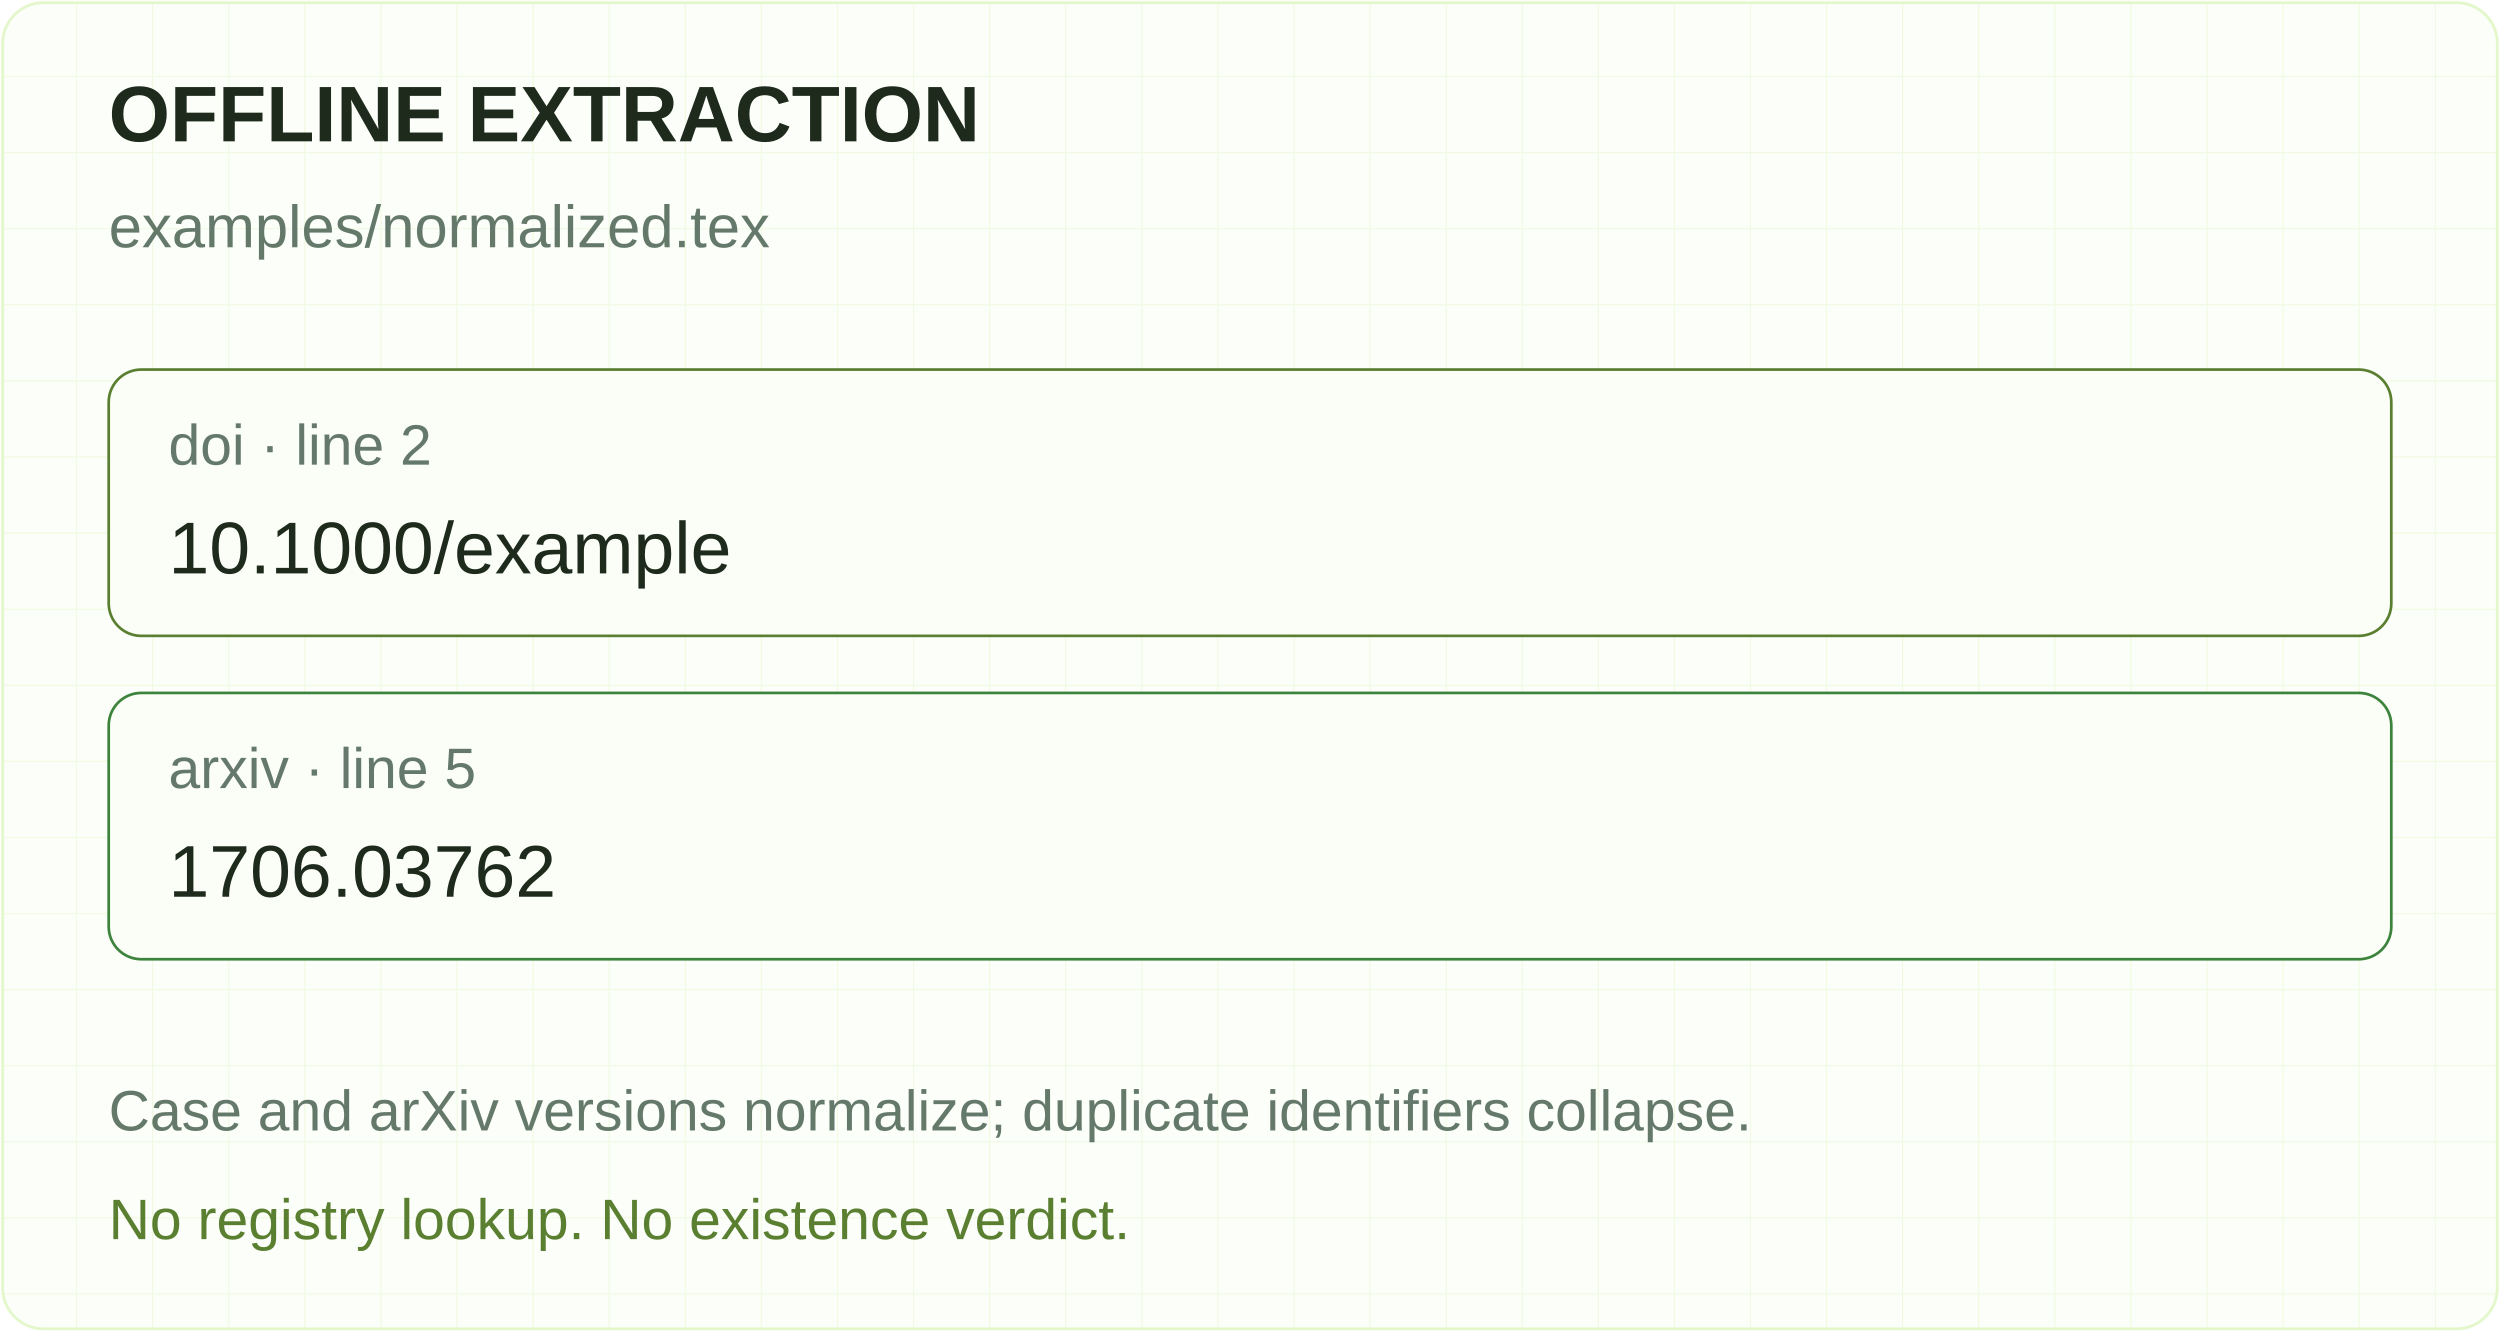
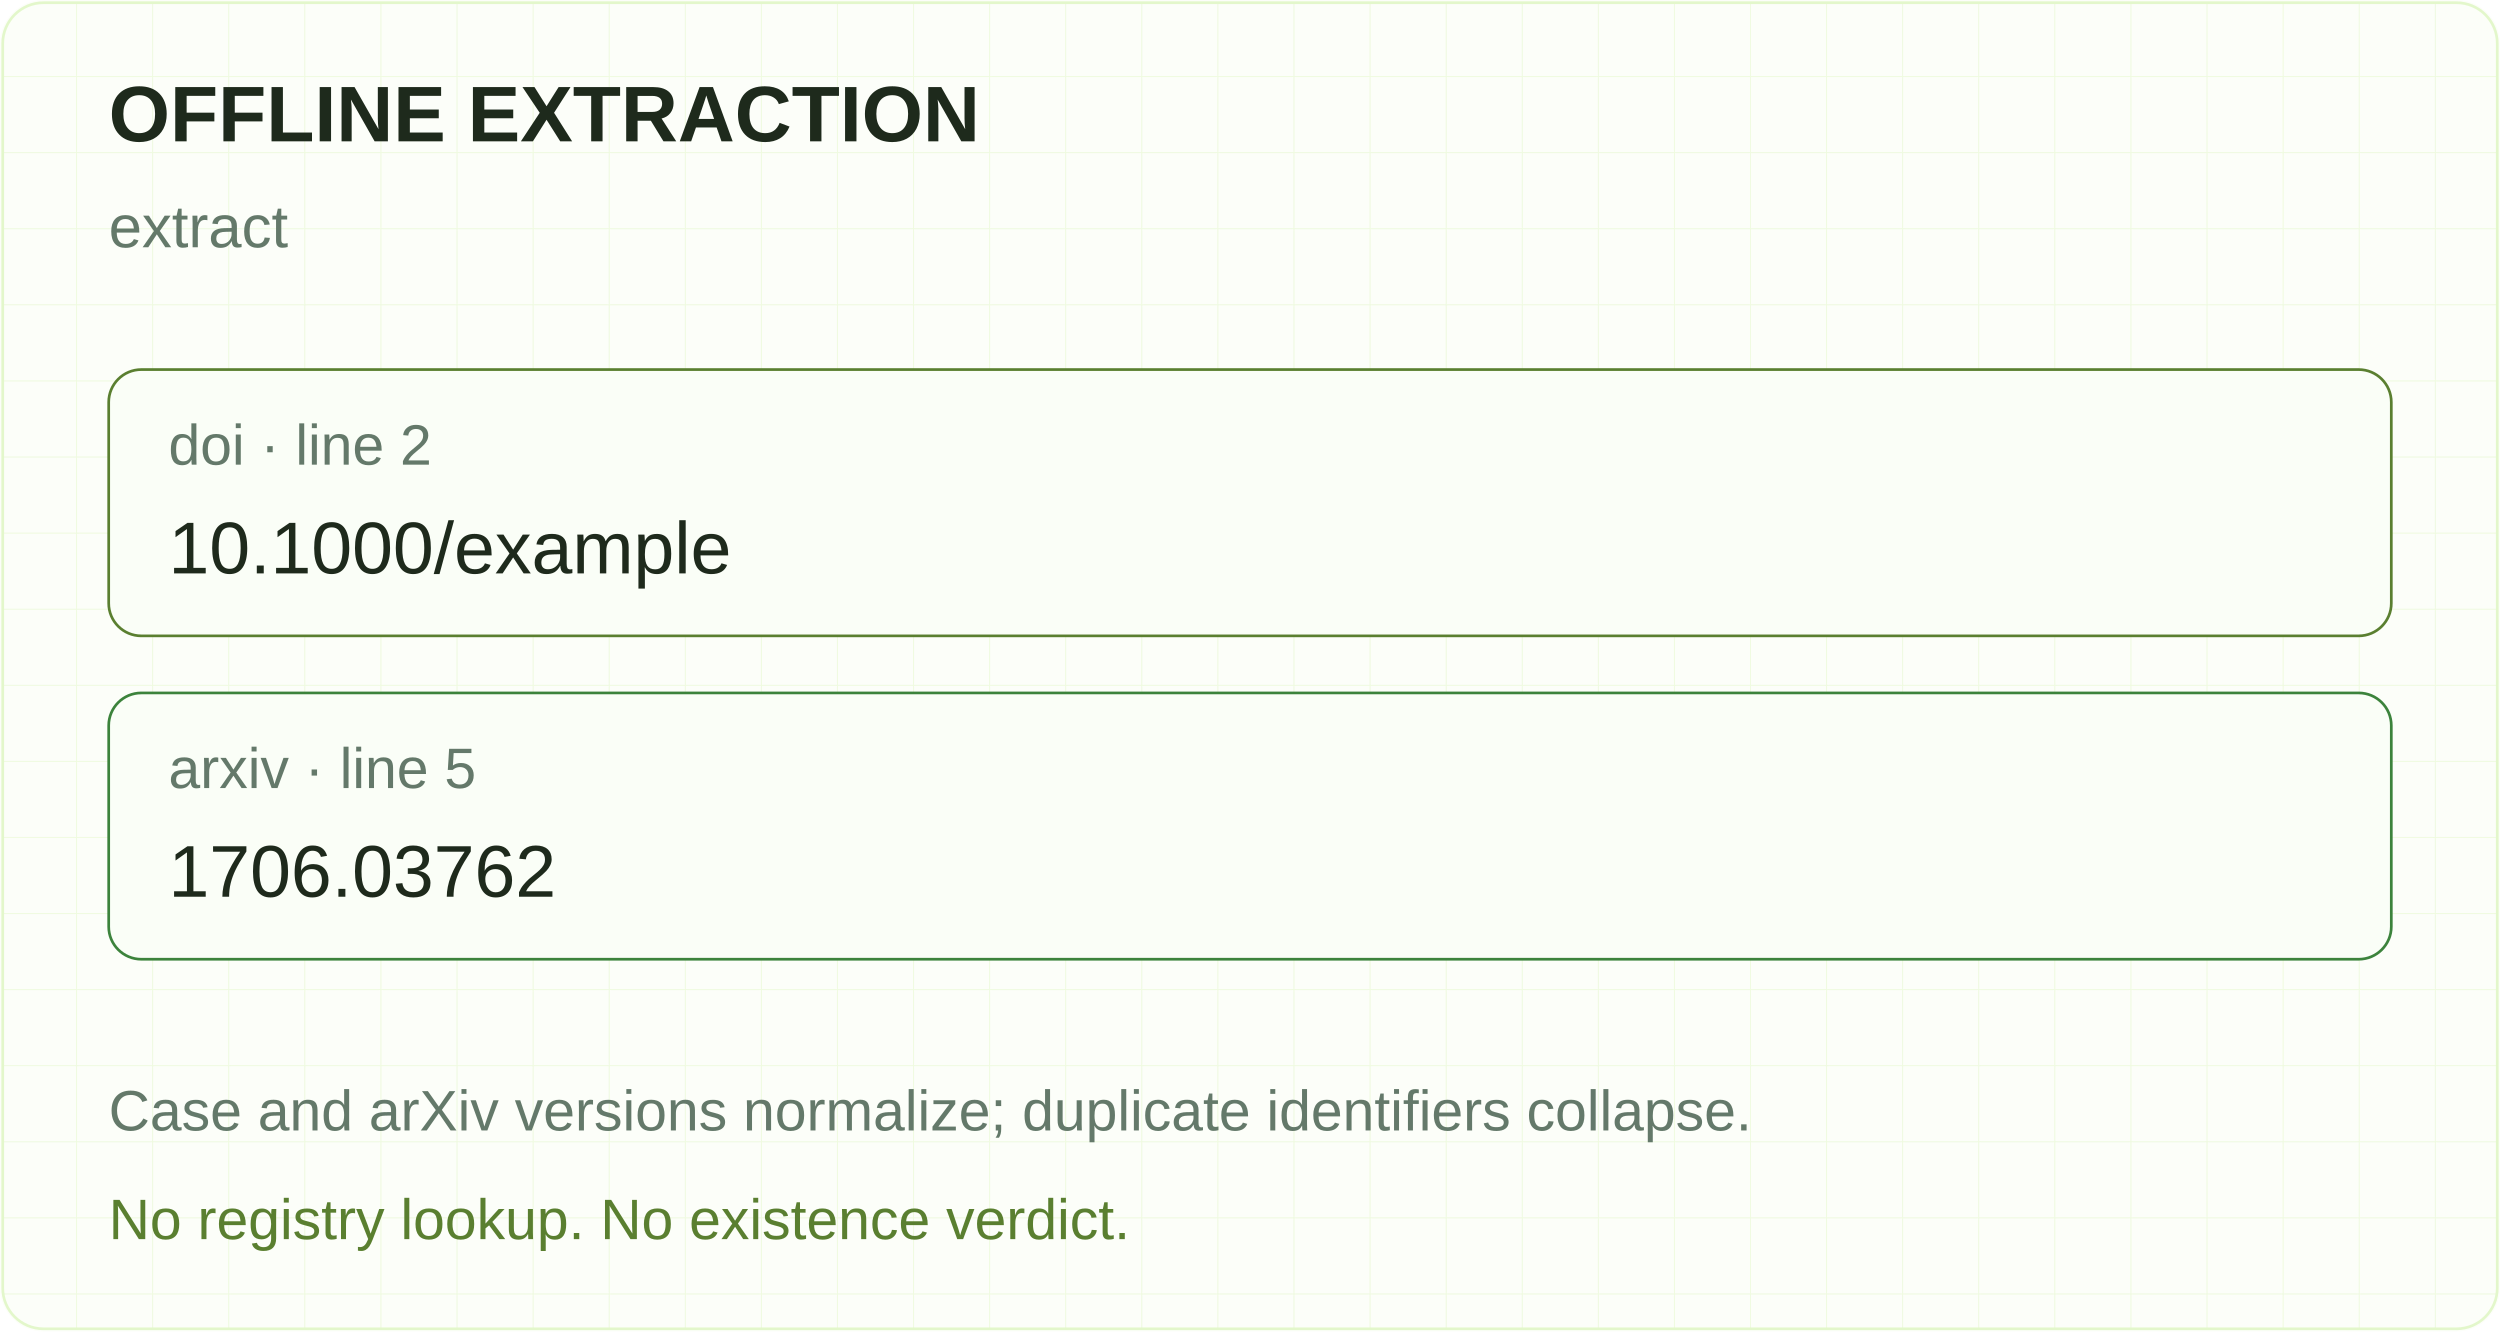
<svg xmlns="http://www.w3.org/2000/svg" viewBox="0 0 920 490" data-palette="a3e656-6ae76a-eef6ac-5ec4b0edb8b3" role="img" aria-labelledby="title desc">
  <defs>
    <radialGradient id="halo">
      <stop stop-color="#5a7f30" stop-opacity=".28" />
      <stop offset="1" stop-color="#fcfef9" stop-opacity="0" />
    </radialGradient>
    <linearGradient id="brand">
      <stop stop-color="#5a7f30" />
      <stop offset=".6" stop-color="#3c833c" />
      <stop offset="1" stop-color="#747754" />
    </linearGradient>
    <pattern id="grid" width="28" height="28" patternUnits="userSpaceOnUse">
      <path d="M28 0H0V28" fill="none" stroke="#e3f7cb" stroke-width=".7" opacity=".55" />
    </pattern>
    <filter id="glow" x="-80%" y="-80%" width="260%" height="260%">
      <feGaussianBlur stdDeviation="5" />
    </filter>
  </defs>
  <style>text{font-family:-apple-system,BlinkMacSystemFont,"Segoe UI",Arial,sans-serif}.flow{stroke-dasharray:6 14;animation:flow 5s linear infinite}.pulse{animation:pulse 4s ease-in-out infinite}.drift{animation:drift 7s ease-in-out infinite}.scan{animation:scan 6s ease-in-out infinite;transform-box:fill-box;transform-origin:center}.slow{animation-delay:-2s}@keyframes flow{to{stroke-dashoffset:-120}}@keyframes pulse{0%,100%{opacity:.45}50%{opacity:1}}@keyframes drift{0%,100%{transform:translate(0,0)}50%{transform:translate(-5px,4px)}}@keyframes scan{0%,100%{opacity:.3}50%{opacity:.9}}@media(prefers-reduced-motion:reduce){.flow,.pulse,.drift,.scan{animation:none!important;transform:none!important}.flow{stroke-dasharray:none}.pulse,.scan{opacity:.75}}</style>
  <rect width="920" height="490" rx="16" fill="#fcfef9" />
  <rect x="1" y="1" width="918" height="488" rx="15" fill="url(#grid)" stroke="#e3f7cb" />
  <text x="40" y="52" font-size="29" fill="#1e2a1c" font-weight="600" text-anchor="start">OFFLINE EXTRACTION</text>
-   <text x="40" y="91" font-size="22" fill="#64796a" font-weight="400" text-anchor="start">examples/normalized.tex</text>
+   <text x="40" y="91" font-size="22" fill="#64796a" font-weight="400" text-anchor="start">extract</text>
  <rect x="40" y="136" width="840" height="98" rx="12" fill="#fafef7" stroke="#5a7f30" />
  <text x="62" y="171" font-size="21" fill="#64796a" font-weight="400" text-anchor="start">doi  ·  line 2</text>
  <text x="62" y="211" font-size="27" fill="#1e2a1c" font-weight="500" text-anchor="start">10.1000/example</text>
  <rect x="40" y="255" width="840" height="98" rx="12" fill="#fafef7" stroke="#3c833c" />
  <text x="62" y="290" font-size="21" fill="#64796a" font-weight="400" text-anchor="start">arxiv  ·  line 5</text>
  <text x="62" y="330" font-size="27" fill="#1e2a1c" font-weight="500" text-anchor="start">1706.03762</text>
  <text x="40" y="416" font-size="21" fill="#64796a" font-weight="400" text-anchor="start">Case and arXiv versions normalize; duplicate identifiers collapse.</text>
  <text x="40" y="456" font-size="21" fill="#5a7f30" font-weight="400" text-anchor="start">No registry lookup. No existence verdict.</text>
</svg>
